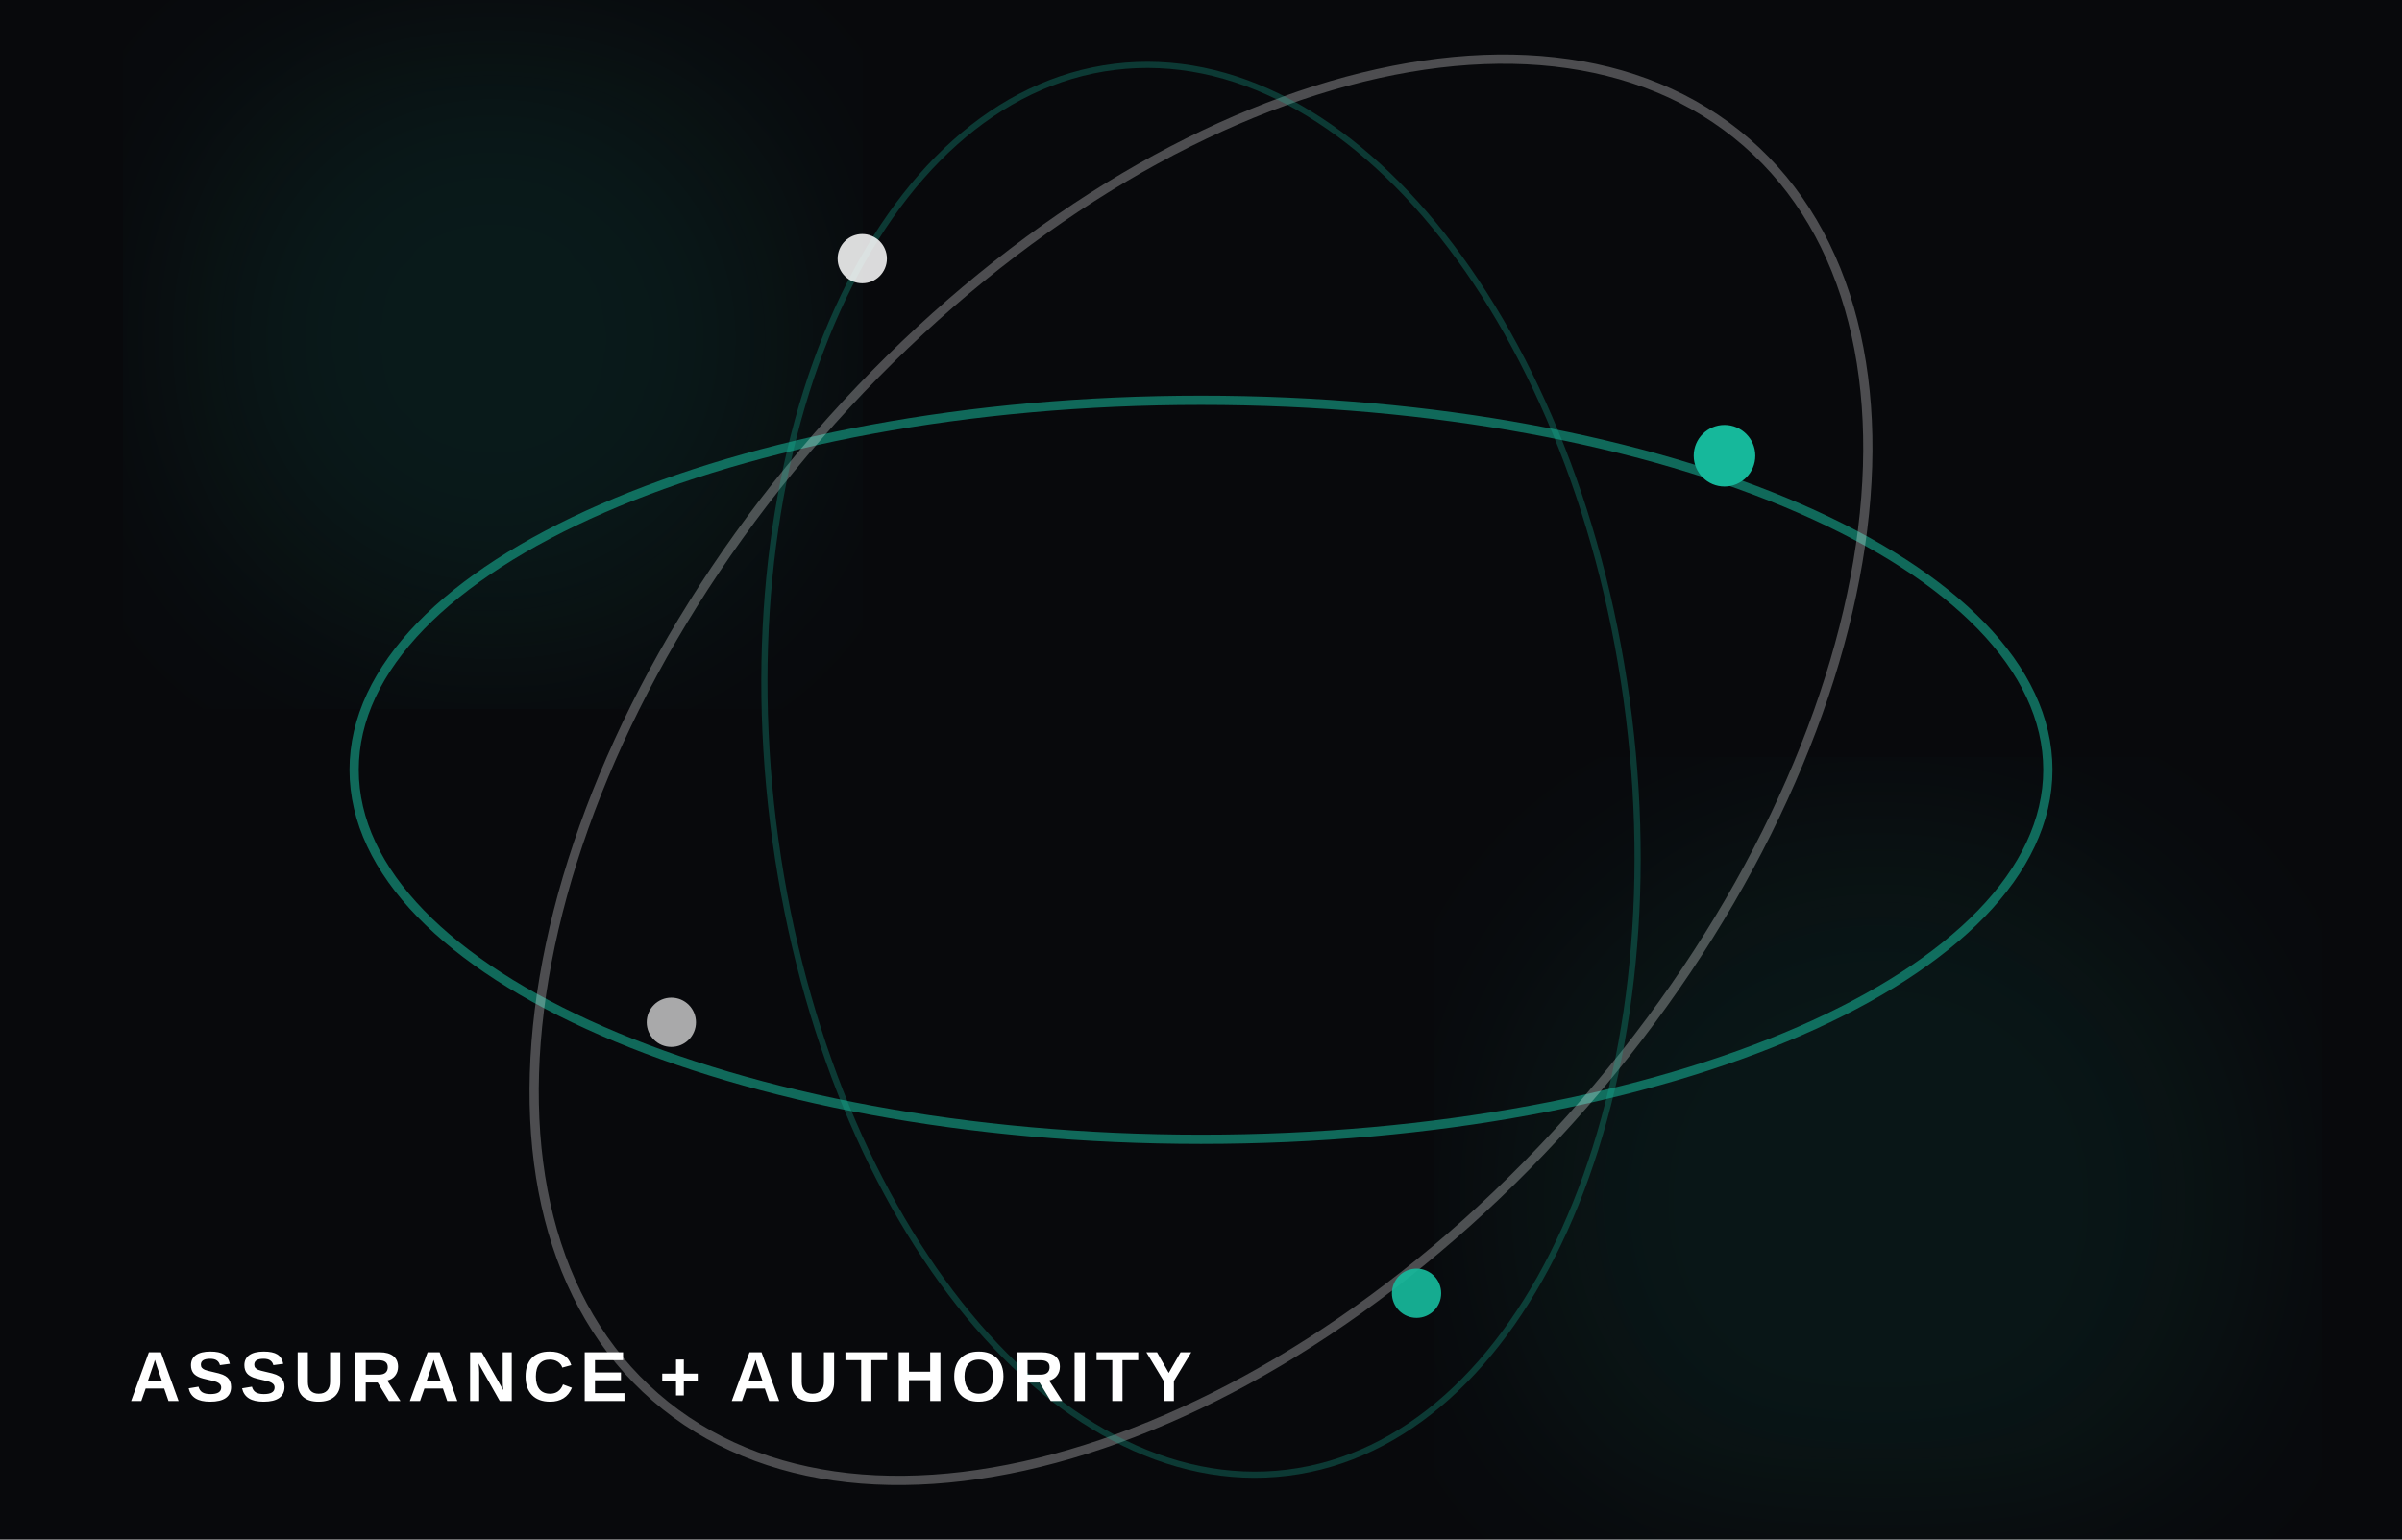
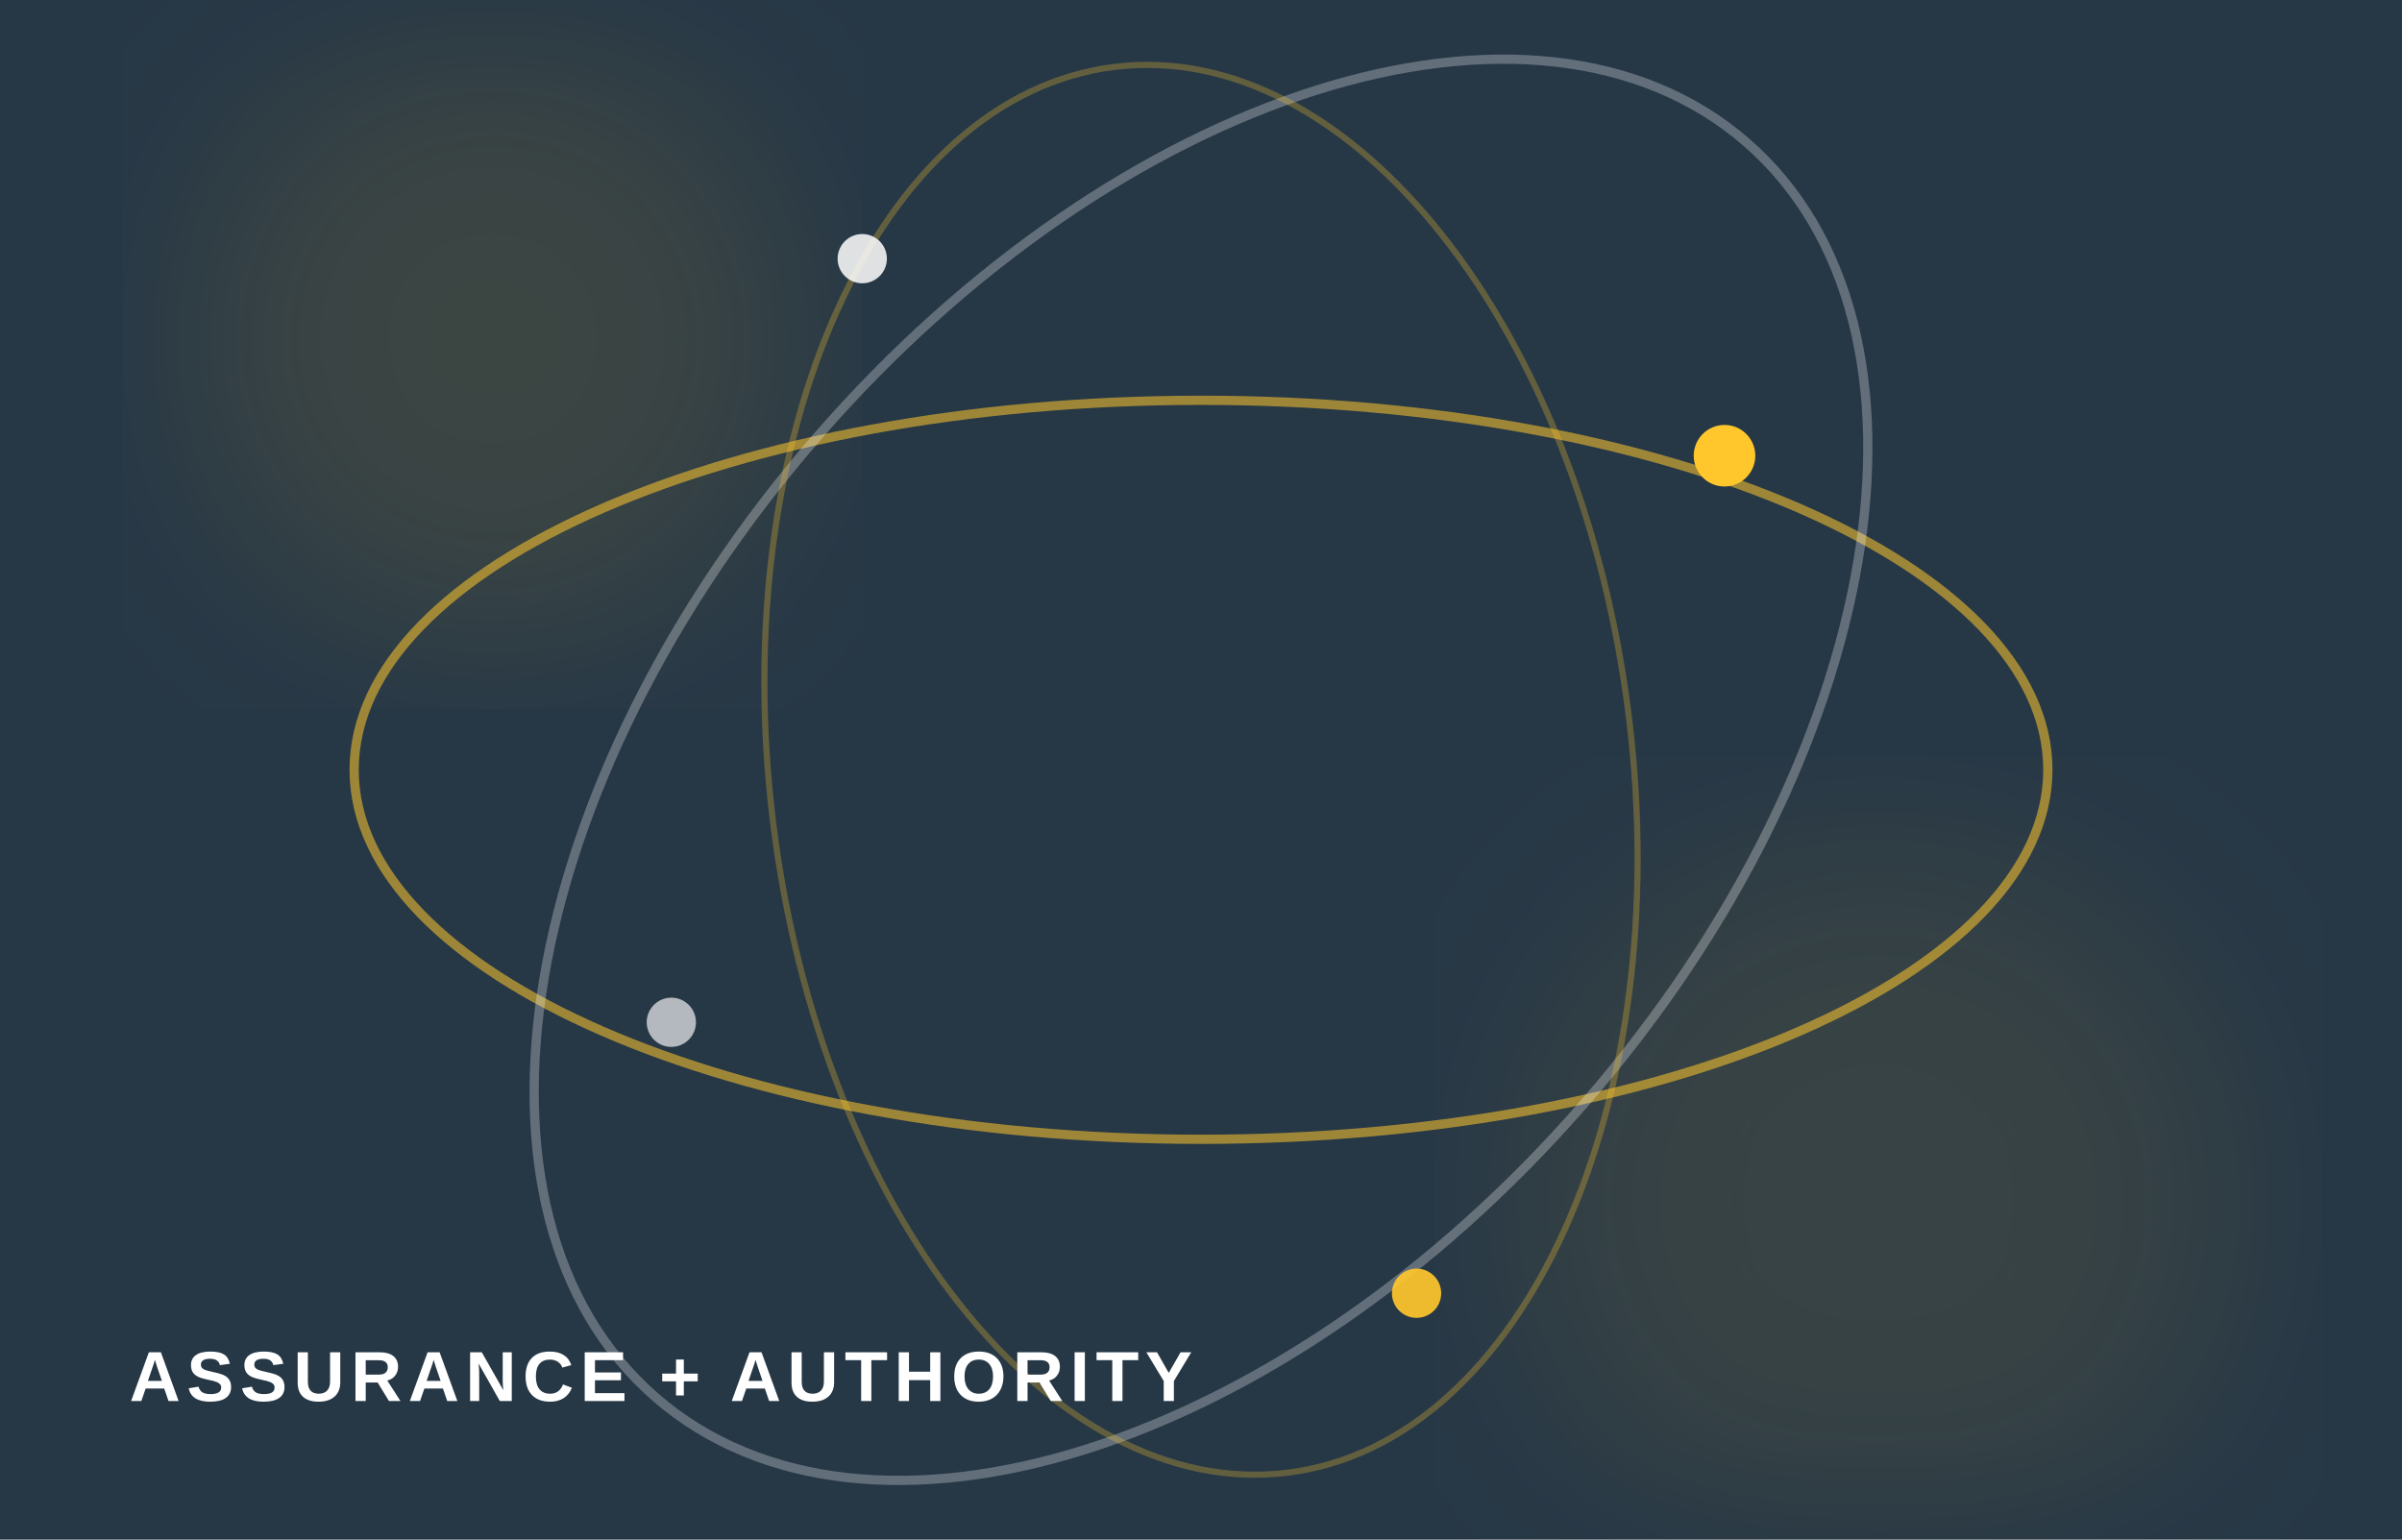
<svg xmlns="http://www.w3.org/2000/svg" width="780" height="500" viewBox="0 0 780 500">
-   <rect width="780" height="500" fill="#08090C" />
+   <rect width="780" height="500" fill="#263746" />
  <defs>
    <filter id="blur">
      <feGaussianBlur stdDeviation="32" />
    </filter>
    <linearGradient id="g" x1="0" y1="0" x2="1" y2="1">
-       <stop offset="0%" stop-color="#16B89B" stop-opacity=".9" />
+       <stop offset="0%" stop-color="#FFC72C" stop-opacity=".9" />
      <stop offset="100%" stop-color="#ffffff" stop-opacity=".25" />
    </linearGradient>
  </defs>
-   <circle cx="160" cy="110" r="100" fill="#16B89B" opacity=".10" filter="url(#blur)" />
-   <circle cx="610" cy="390" r="120" fill="#16B89B" opacity=".08" filter="url(#blur)" />
-   <ellipse cx="390" cy="250" rx="275" ry="120" fill="none" stroke="#16B89B" stroke-opacity=".55" stroke-width="3" />
+   <circle cx="160" cy="110" r="100" fill="#FFC72C" opacity=".10" filter="url(#blur)" />
+   <circle cx="610" cy="390" r="120" fill="#FFC72C" opacity=".08" filter="url(#blur)" />
+   <ellipse cx="390" cy="250" rx="275" ry="120" fill="none" stroke="#FFC72C" stroke-opacity=".55" stroke-width="3" />
  <ellipse cx="390" cy="250" rx="165" ry="270" transform="rotate(41 390 250)" fill="none" stroke="#fff" stroke-opacity=".28" stroke-width="3" />
-   <ellipse cx="390" cy="250" rx="140" ry="230" transform="rotate(-7 390 250)" fill="none" stroke="#16B89B" stroke-opacity=".28" stroke-width="2" />
-   <circle cx="560" cy="148" r="10" fill="#16B89B" />
+   <ellipse cx="390" cy="250" rx="140" ry="230" transform="rotate(-7 390 250)" fill="none" stroke="#FFC72C" stroke-opacity=".28" stroke-width="2" />
+   <circle cx="560" cy="148" r="10" fill="#FFC72C" />
  <circle cx="280" cy="84" r="8" fill="#fff" opacity=".85" />
  <circle cx="218" cy="332" r="8" fill="#fff" opacity=".65" />
-   <circle cx="460" cy="420" r="8" fill="#16B89B" opacity=".92" />
+   <circle cx="460" cy="420" r="8" fill="#FFC72C" opacity=".92" />
  <text x="42" y="455" fill="#fff" font-family="Arial, Helvetica, sans-serif" font-size="23" font-weight="700" letter-spacing="2">ASSURANCE + AUTHORITY</text>
</svg>
